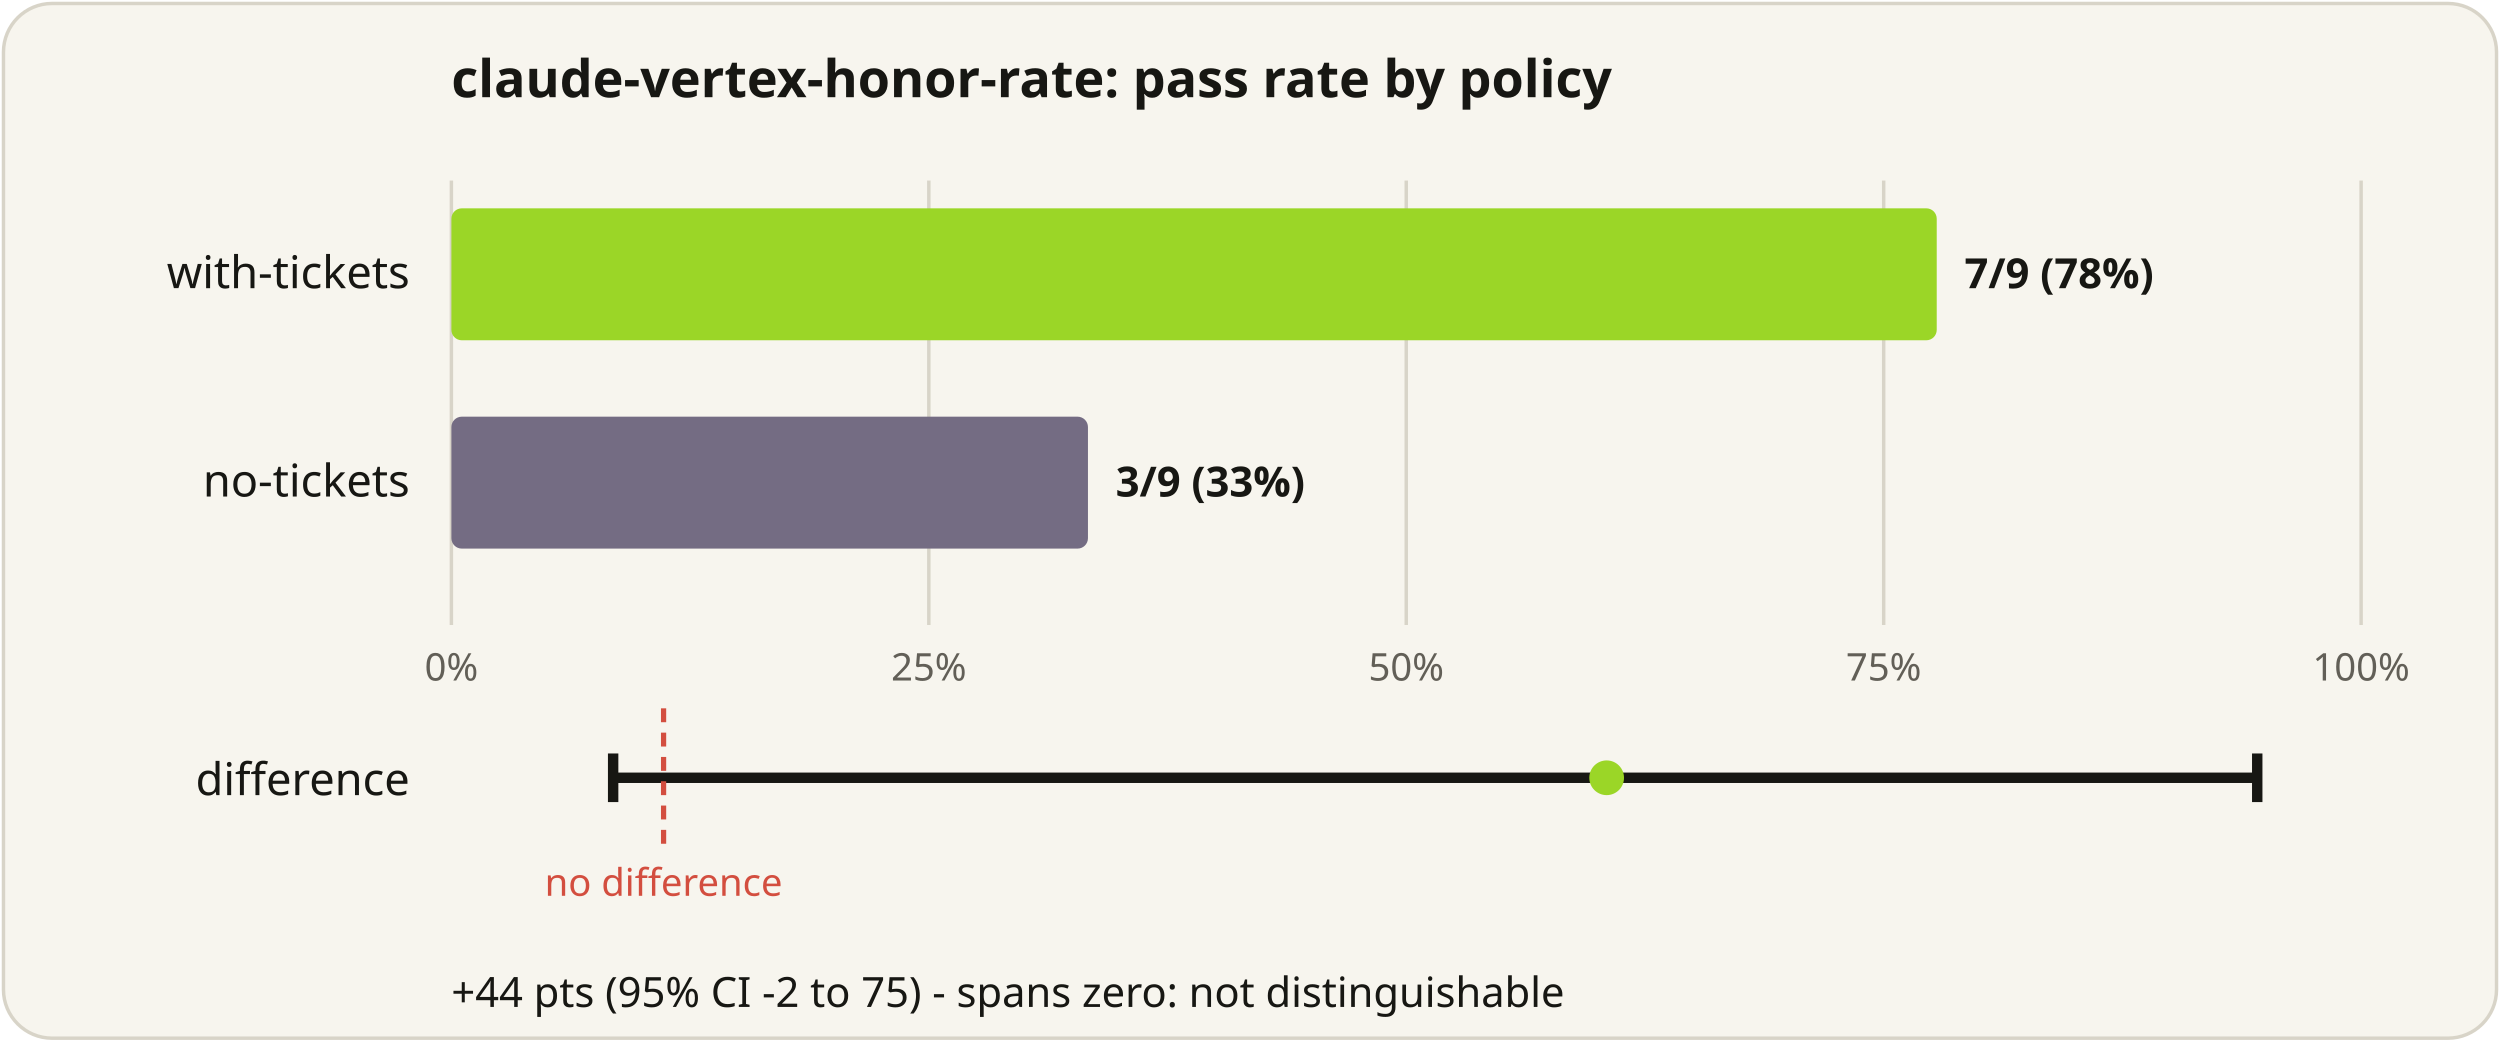
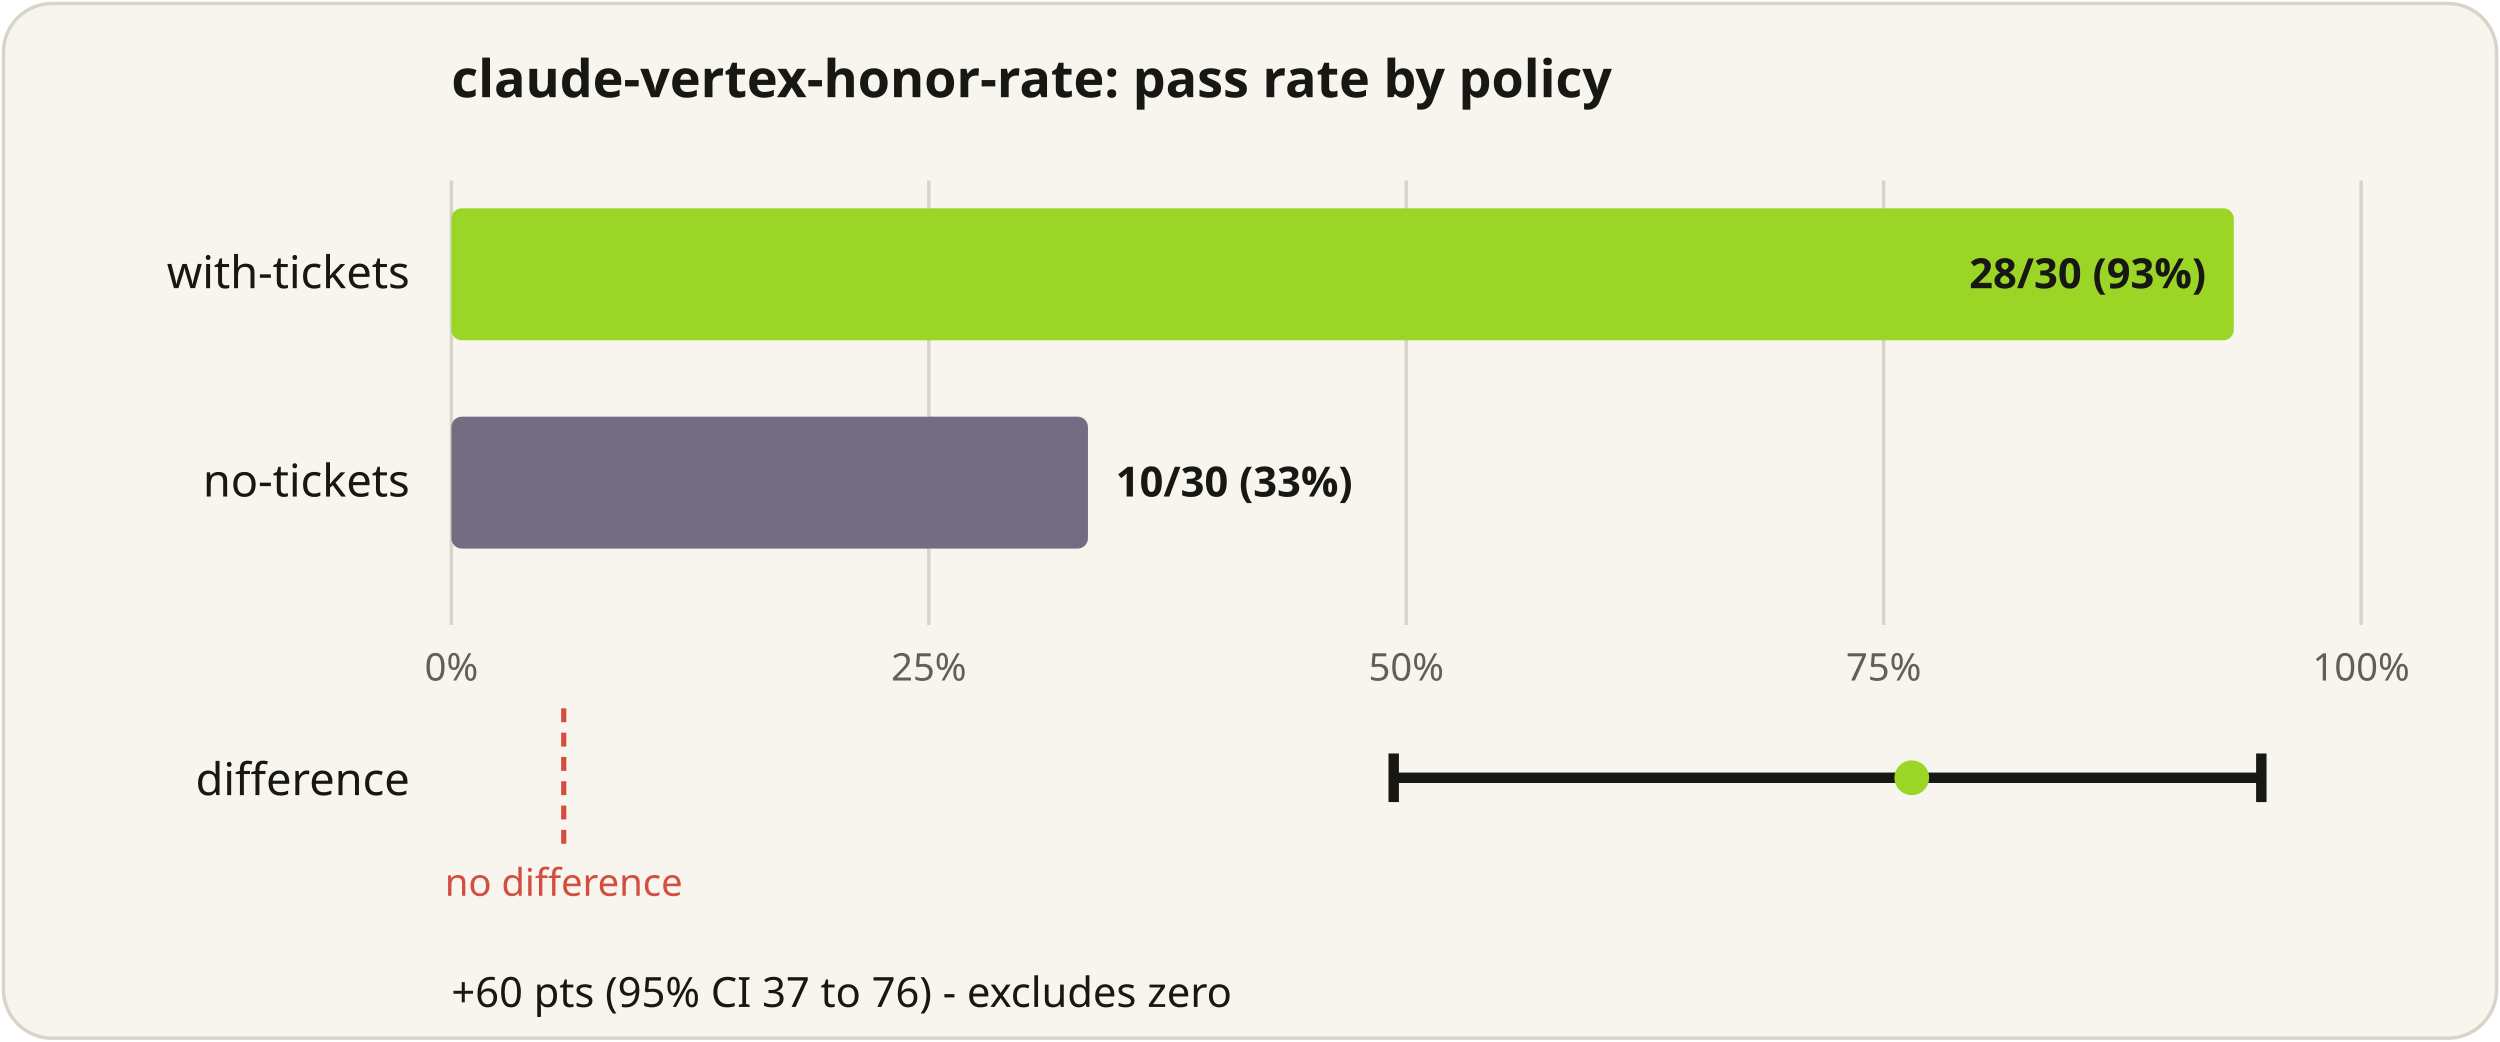
<svg xmlns="http://www.w3.org/2000/svg" viewBox="0 0 720 300" width="720" height="300" role="img" aria-label="Pass rate by policy with 95% confidence interval on the difference">
  <rect x="1" y="1" width="718" height="298" rx="14" fill="#F7F5EE" stroke="#D8D4C8" />
  <text x="130" y="28" font-family="system-ui,sans-serif" font-size="15" font-weight="600" fill="#171713">claude-vertex-honor-rate: pass rate by policy</text>
  <line x1="130" y1="52" x2="130" y2="180" stroke="#D8D4C8" stroke-width="1" />
  <text x="130" y="196" font-family="system-ui,sans-serif" font-size="11" fill="#625F57" text-anchor="middle">0%</text>
  <line x1="267.5" y1="52" x2="267.5" y2="180" stroke="#D8D4C8" stroke-width="1" />
  <text x="267.5" y="196" font-family="system-ui,sans-serif" font-size="11" fill="#625F57" text-anchor="middle">25%</text>
  <line x1="405" y1="52" x2="405" y2="180" stroke="#D8D4C8" stroke-width="1" />
  <text x="405" y="196" font-family="system-ui,sans-serif" font-size="11" fill="#625F57" text-anchor="middle">50%</text>
  <line x1="542.5" y1="52" x2="542.5" y2="180" stroke="#D8D4C8" stroke-width="1" />
  <text x="542.5" y="196" font-family="system-ui,sans-serif" font-size="11" fill="#625F57" text-anchor="middle">75%</text>
  <line x1="680" y1="52" x2="680" y2="180" stroke="#D8D4C8" stroke-width="1" />
  <text x="680" y="196" font-family="system-ui,sans-serif" font-size="11" fill="#625F57" text-anchor="middle">100%</text>
  <text x="118" y="83" font-family="system-ui,sans-serif" font-size="13" fill="#171713" text-anchor="end">with-tickets</text>
-   <rect x="130" y="60" width="427.778" height="38" fill="#9BD627" rx="3" />
-   <text x="565.778" y="83" font-family="system-ui,sans-serif" font-size="12" font-weight="600" fill="#171713">7/9 (78%)</text>
+   <rect x="130" y="60" width="513.333" height="38" fill="#9BD627" rx="3" />
+   <text x="635.333" y="83" font-family="system-ui,sans-serif" font-size="12" font-weight="600" fill="#171713" text-anchor="end">28/30 (93%)</text>
  <text x="118" y="143" font-family="system-ui,sans-serif" font-size="13" fill="#171713" text-anchor="end">no-tickets</text>
  <rect x="130" y="120" width="183.333" height="38" fill="#746C83" rx="3" />
-   <text x="321.333" y="143" font-family="system-ui,sans-serif" font-size="12" font-weight="600" fill="#171713">3/9 (33%)</text>
+   <text x="321.333" y="143" font-family="system-ui,sans-serif" font-size="12" font-weight="600" fill="#171713">10/30 (33%)</text>
  <text x="118" y="229" font-family="system-ui,sans-serif" font-size="13" fill="#171713" text-anchor="end">difference</text>
-   <line x1="176.584" y1="224" x2="650.083" y2="224" stroke="#171713" stroke-width="3" />
-   <line x1="176.584" y1="217" x2="176.584" y2="231" stroke="#171713" stroke-width="3" />
-   <line x1="650.083" y1="217" x2="650.083" y2="231" stroke="#171713" stroke-width="3" />
-   <circle cx="462.716" cy="224" r="5" fill="#9BD627" />
-   <line x1="191.111" y1="204" x2="191.111" y2="244" stroke="#D34E3F" stroke-width="1.5" stroke-dasharray="4 3" />
-   <text x="191.111" y="258" font-family="system-ui,sans-serif" font-size="11" fill="#D34E3F" text-anchor="middle">no difference</text>
-   <text x="130" y="290" font-family="system-ui,sans-serif" font-size="12" fill="#171713">+44 pts (95% CI -2 to 75) - spans zero: not distinguishable</text>
+   <line x1="401.387" y1="224" x2="651.26" y2="224" stroke="#171713" stroke-width="3" />
+   <line x1="401.387" y1="217" x2="401.387" y2="231" stroke="#171713" stroke-width="3" />
+   <line x1="651.26" y1="217" x2="651.26" y2="231" stroke="#171713" stroke-width="3" />
+   <circle cx="550.588" cy="224" r="5" fill="#9BD627" />
+   <line x1="162.353" y1="204" x2="162.353" y2="244" stroke="#D34E3F" stroke-width="1.5" stroke-dasharray="4 3" />
+   <text x="162.353" y="258" font-family="system-ui,sans-serif" font-size="11" fill="#D34E3F" text-anchor="middle">no difference</text>
+   <text x="130" y="290" font-family="system-ui,sans-serif" font-size="12" fill="#171713">+60 pts (95% CI 37 to 76) - excludes zero</text>
</svg>
